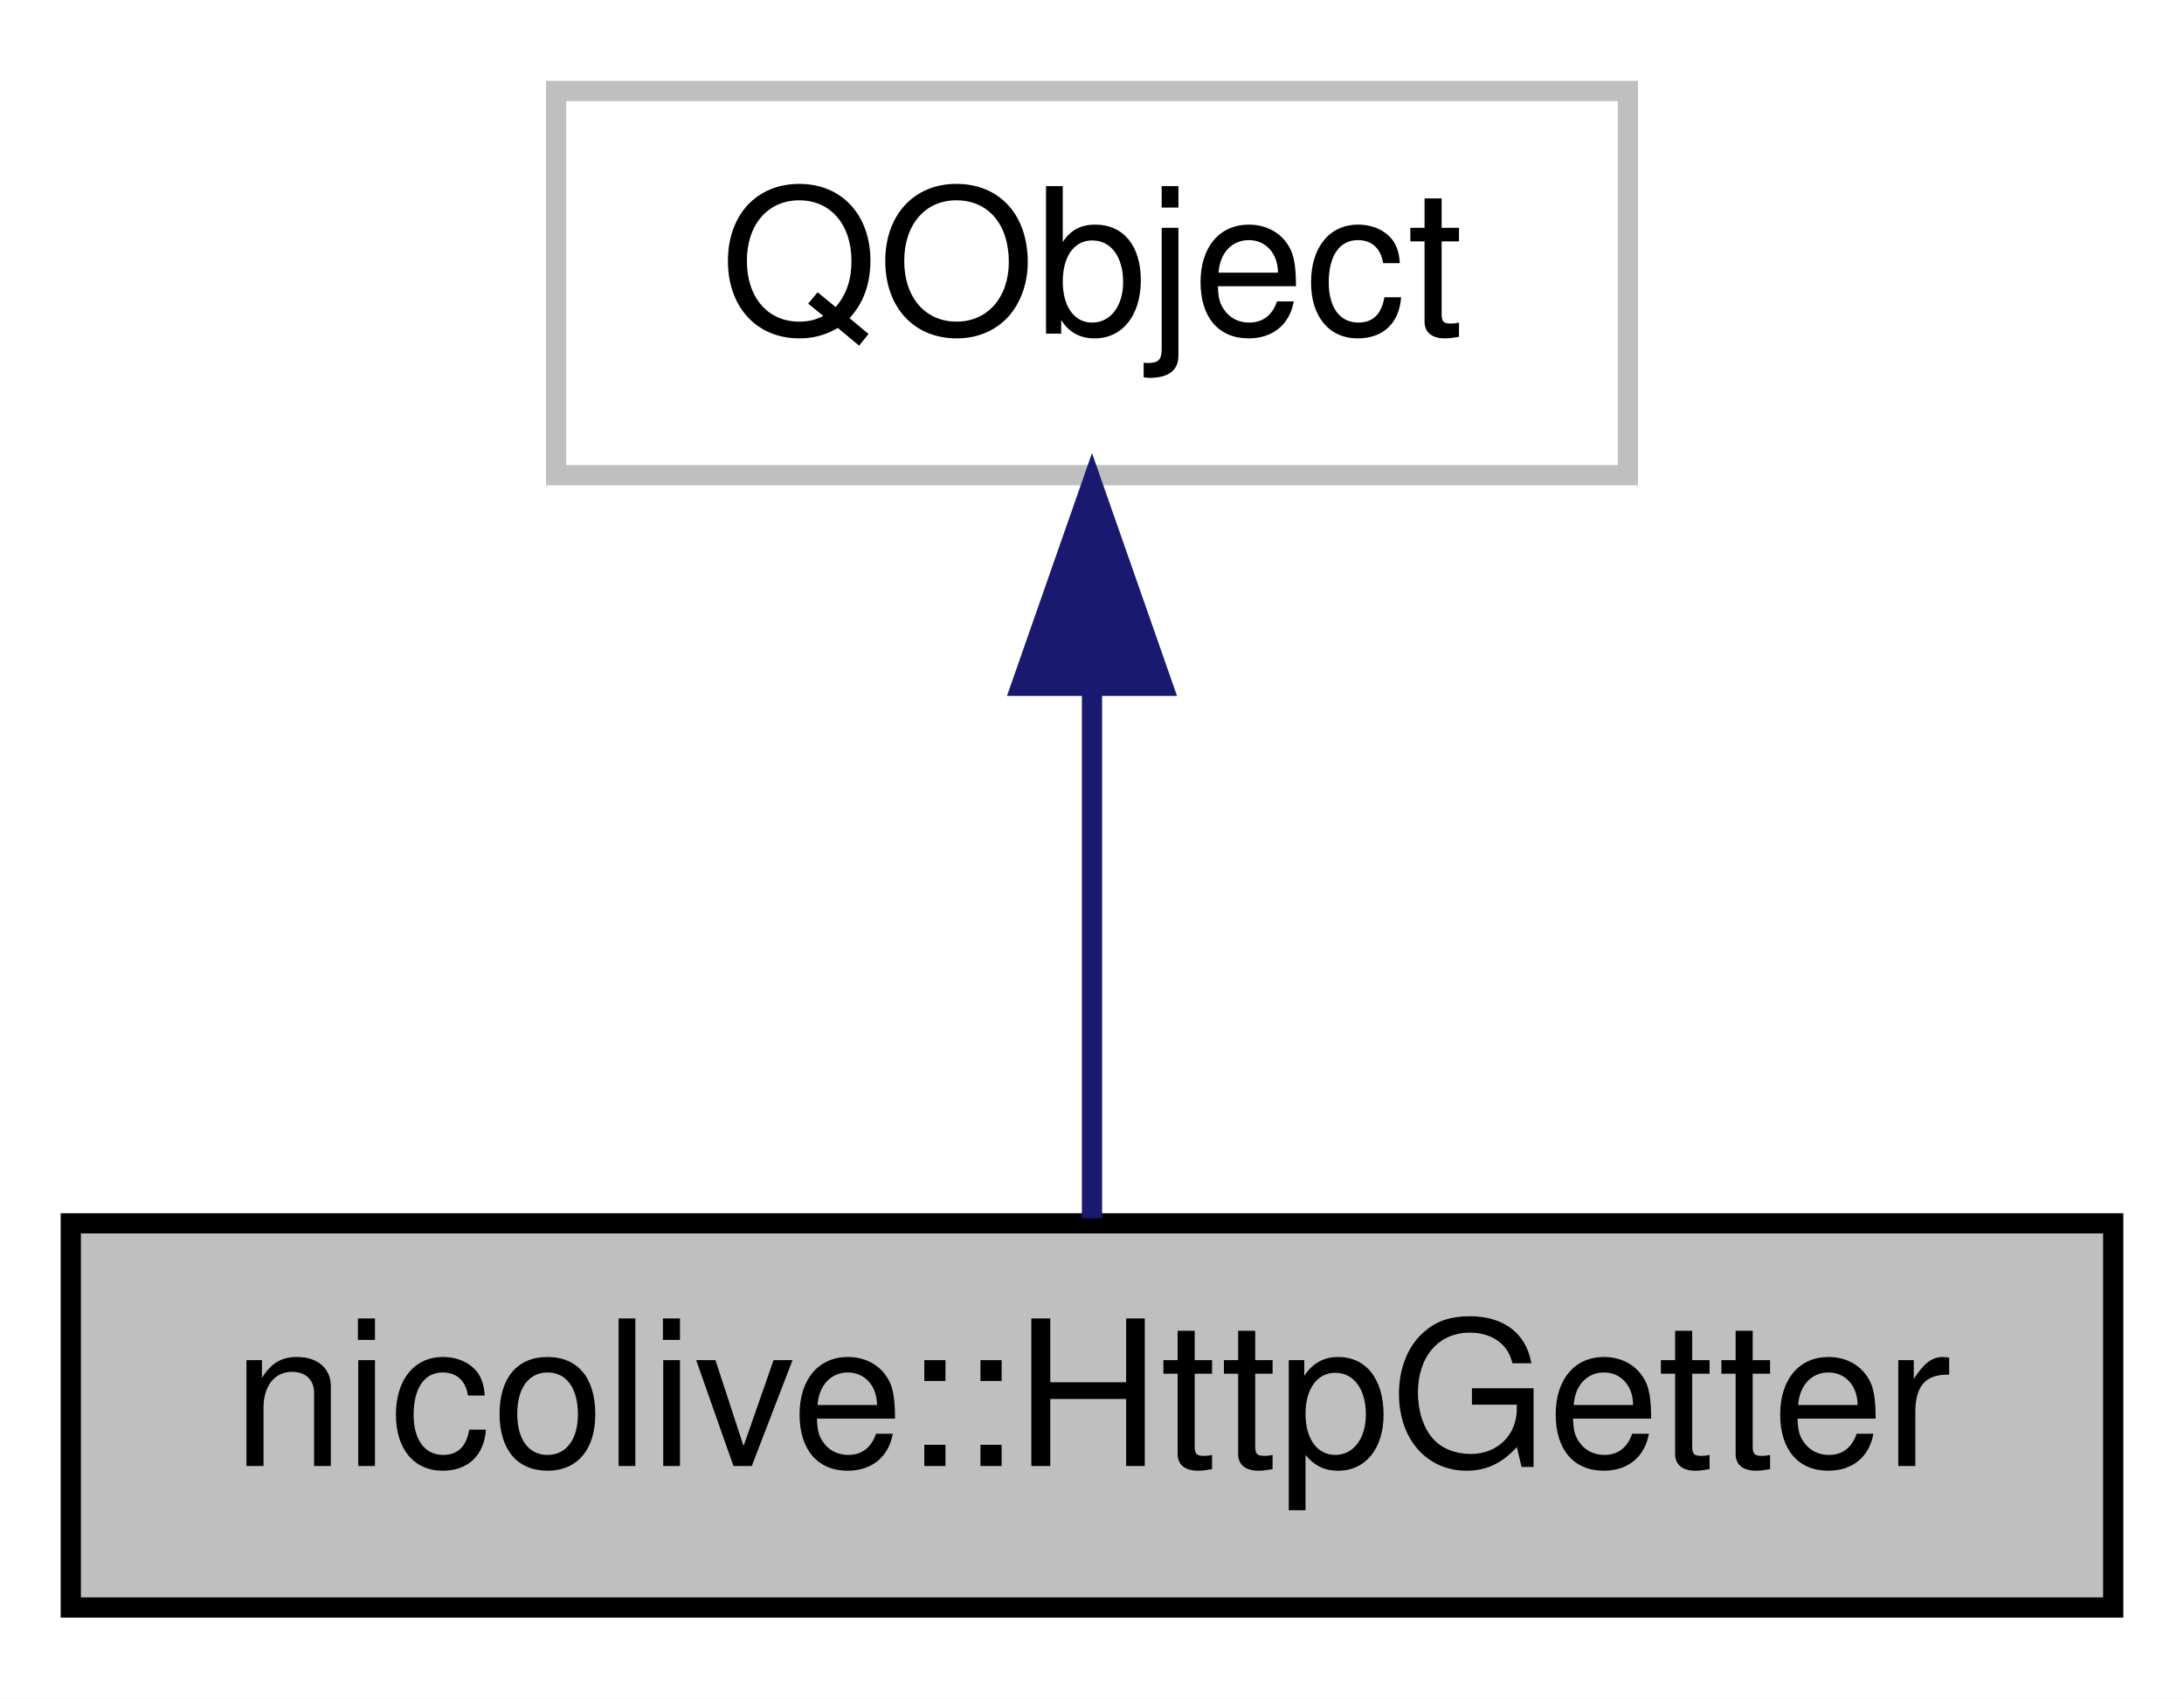
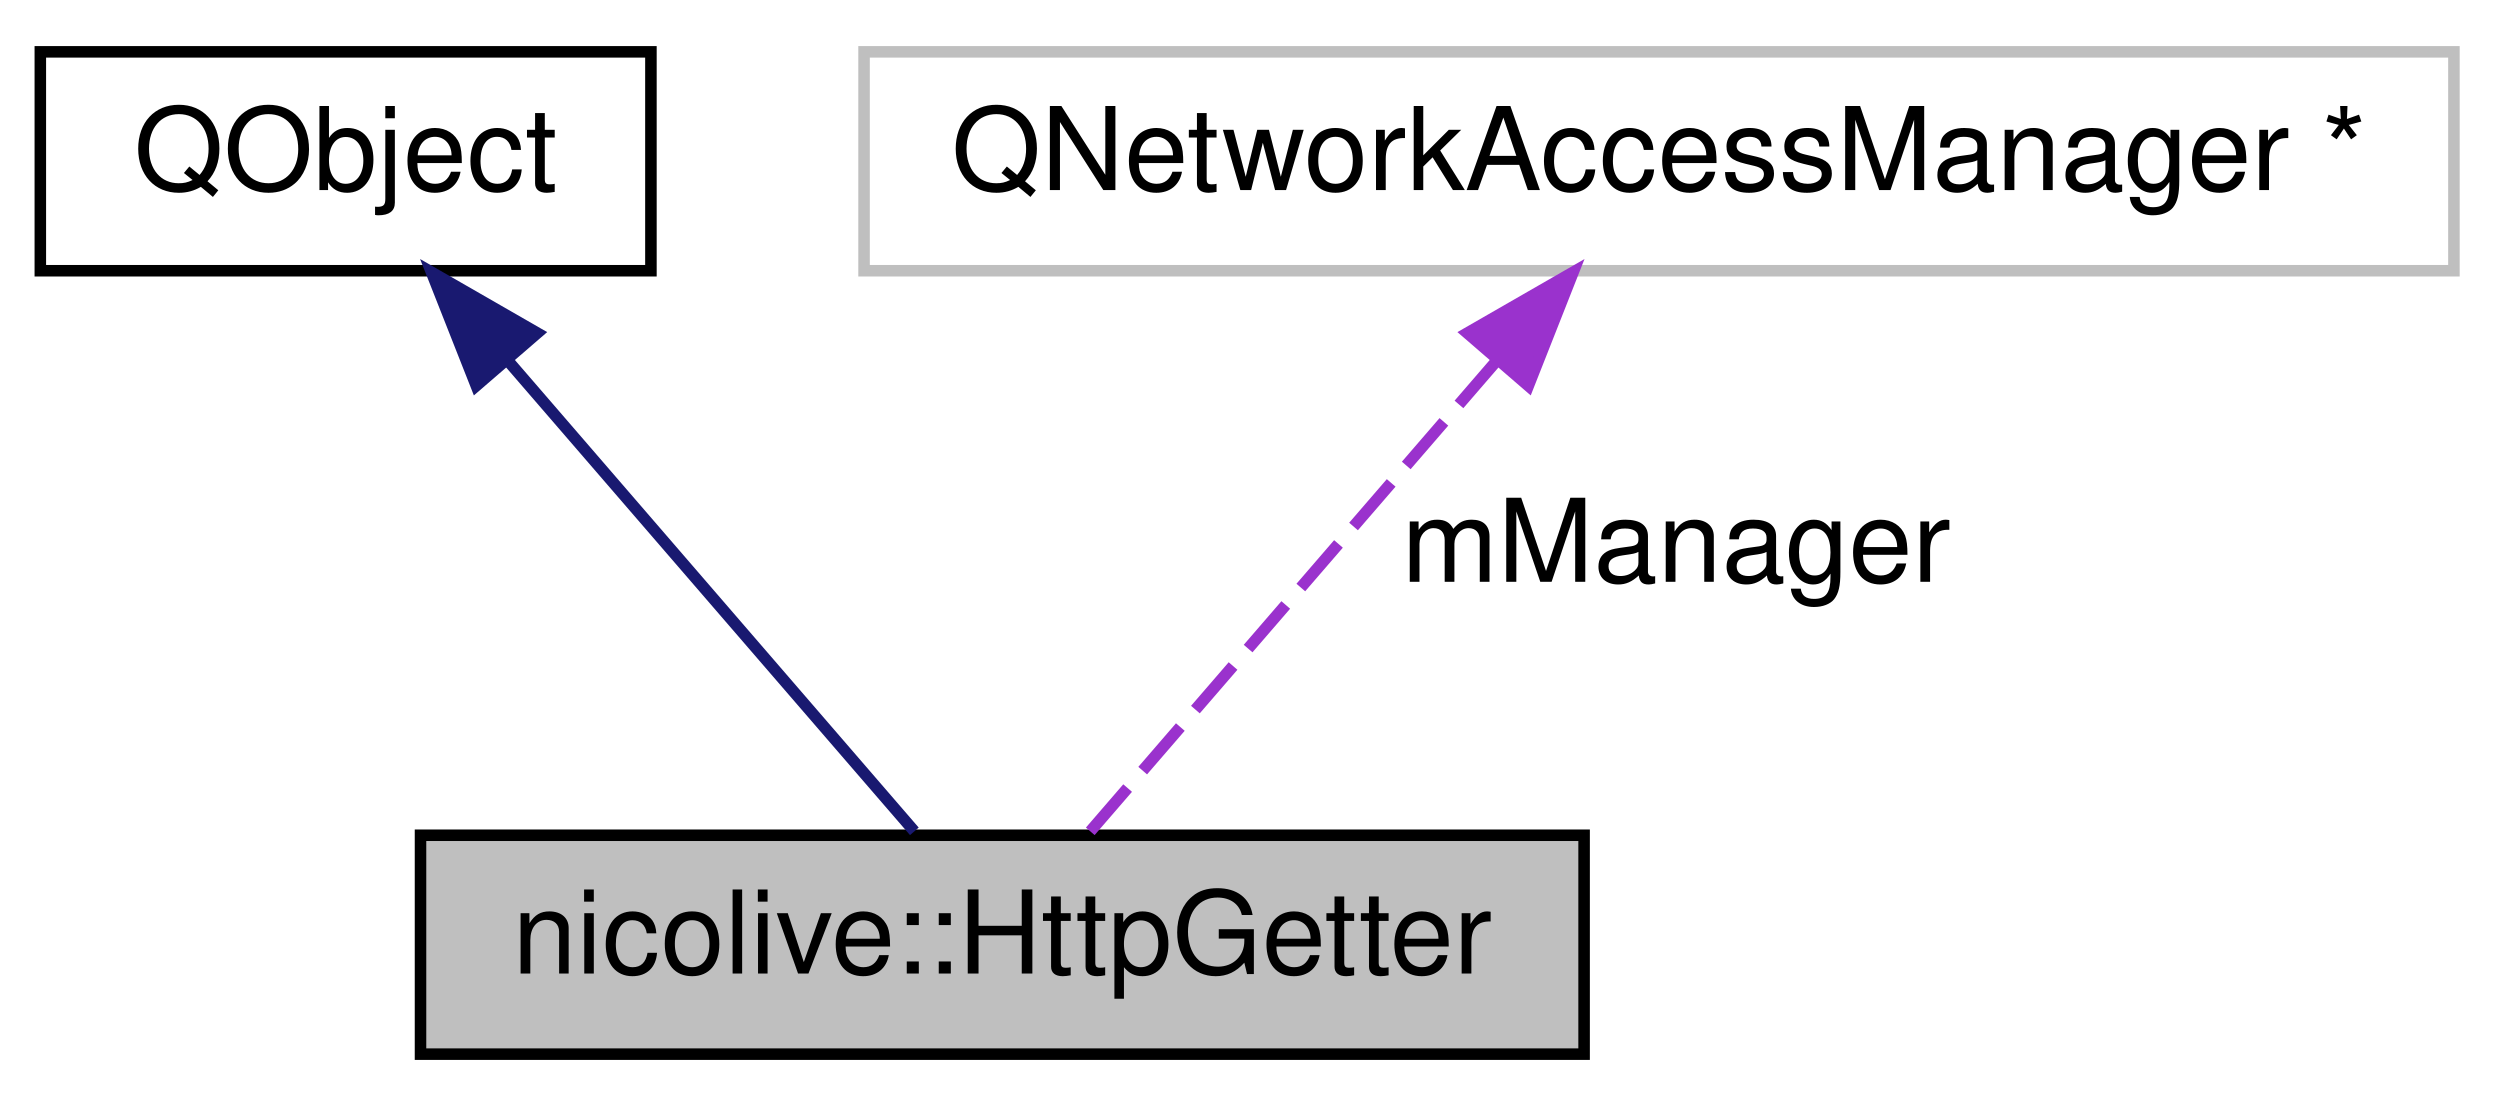
- <svg xmlns="http://www.w3.org/2000/svg" width="108pt" height="84pt" viewBox="0.00 0.00 108.00 84.00">
-   <g id="graph0" class="graph" transform="scale(1 1) rotate(0) translate(4 80)">
-     <polygon fill="white" stroke="none" points="-4,4 -4,-80 104,-80 104,4 -4,4" />
+ <svg xmlns="http://www.w3.org/2000/svg" xmlns:xlink="http://www.w3.org/1999/xlink" width="217pt" height="96pt" viewBox="0.00 0.00 217.00 96.00">
+   <g id="graph0" class="graph" transform="scale(1 1) rotate(0) translate(4 92)">
+     <polygon fill="white" stroke="none" points="-4,4 -4,-92 213,-92 213,4 -4,4" />
    <g id="node1" class="node">
-       <polygon fill="#bfbfbf" stroke="black" points="-0.5,-0.5 -0.5,-19.5 100.5,-19.5 100.5,-0.5 -0.5,-0.5" />
-       <text text-anchor="middle" x="50" y="-7.5" font-family="Helvetica,sans-Serif" font-size="10.00">nicolive::HttpGetter</text>
+       <polygon fill="#bfbfbf" stroke="black" points="32.5,-0.5 32.5,-19.5 133.5,-19.5 133.5,-0.5 32.5,-0.5" />
+       <text text-anchor="middle" x="83" y="-7.5" font-family="Helvetica,sans-Serif" font-size="10.00">nicolive::HttpGetter</text>
    </g>
    <g id="node2" class="node">
-       <polygon fill="white" stroke="#bfbfbf" points="23.5,-56.5 23.5,-75.5 76.5,-75.5 76.5,-56.5 23.5,-56.5" />
-       <text text-anchor="middle" x="50" y="-63.5" font-family="Helvetica,sans-Serif" font-size="10.00">QObject</text>
+       <g id="a_node2">
+         <a xlink:href="classQObject.html" target="_top" xlink:title="QObject">
+           <polygon fill="white" stroke="black" points="-0.5,-68.5 -0.5,-87.5 52.5,-87.5 52.5,-68.5 -0.5,-68.5" />
+           <text text-anchor="middle" x="26" y="-75.5" font-family="Helvetica,sans-Serif" font-size="10.00">QObject</text>
+         </a>
+       </g>
    </g>
    <g id="edge1" class="edge">
-       <path fill="none" stroke="midnightblue" d="M50,-45.804C50,-36.91 50,-26.78 50,-19.751" />
-       <polygon fill="midnightblue" stroke="midnightblue" points="46.5,-46.083 50,-56.083 53.5,-46.083 46.5,-46.083" />
+       <path fill="none" stroke="midnightblue" d="M40.094,-60.68C51.238,-47.777 66.368,-30.258 75.365,-19.841" />
+       <polygon fill="midnightblue" stroke="midnightblue" points="37.339,-58.516 33.452,-68.372 42.637,-63.091 37.339,-58.516" />
+     </g>
+     <g id="node3" class="node">
+       <polygon fill="white" stroke="#bfbfbf" points="71,-68.5 71,-87.5 209,-87.5 209,-68.5 71,-68.5" />
+       <text text-anchor="middle" x="140" y="-75.5" font-family="Helvetica,sans-Serif" font-size="10.00">QNetworkAccessManager *</text>
+     </g>
+     <g id="edge2" class="edge">
+       <path fill="none" stroke="#9a32cd" stroke-dasharray="5,2" d="M125.905,-60.68C114.762,-47.777 99.632,-30.258 90.635,-19.841" />
+       <polygon fill="#9a32cd" stroke="#9a32cd" points="123.363,-63.091 132.548,-68.372 128.661,-58.516 123.363,-63.091" />
+       <text text-anchor="middle" x="141.5" y="-41.5" font-family="Helvetica,sans-Serif" font-size="10.00"> mManager</text>
    </g>
  </g>
</svg>
